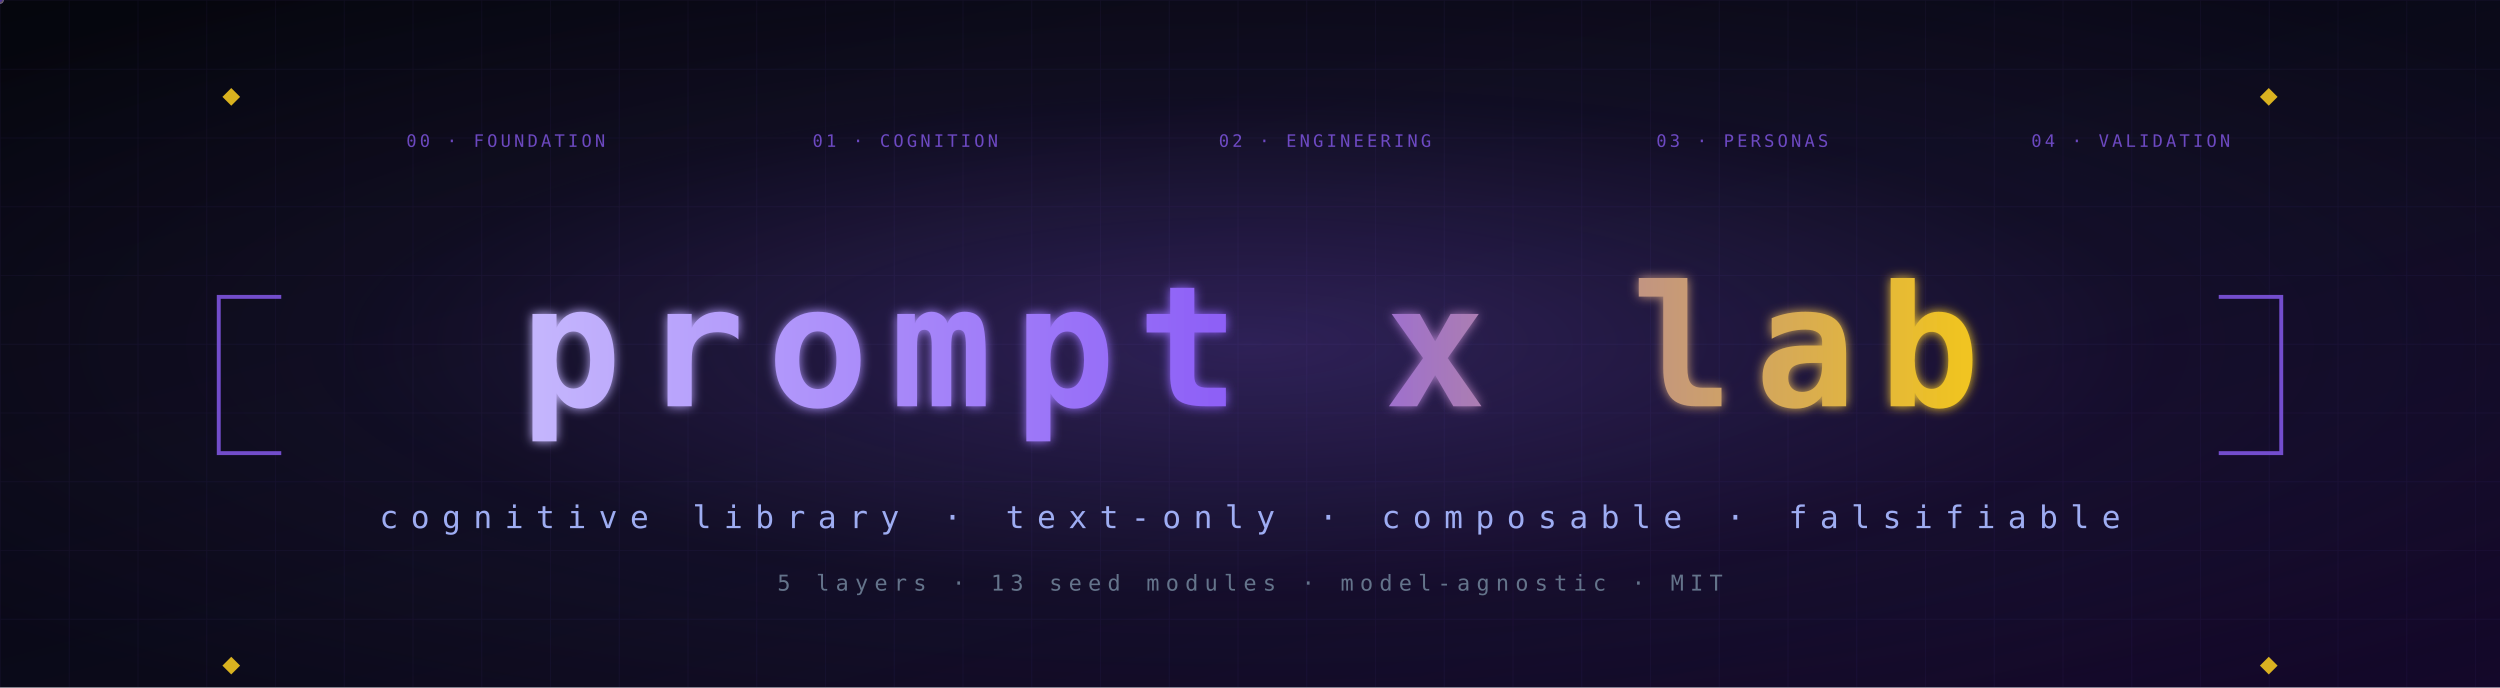
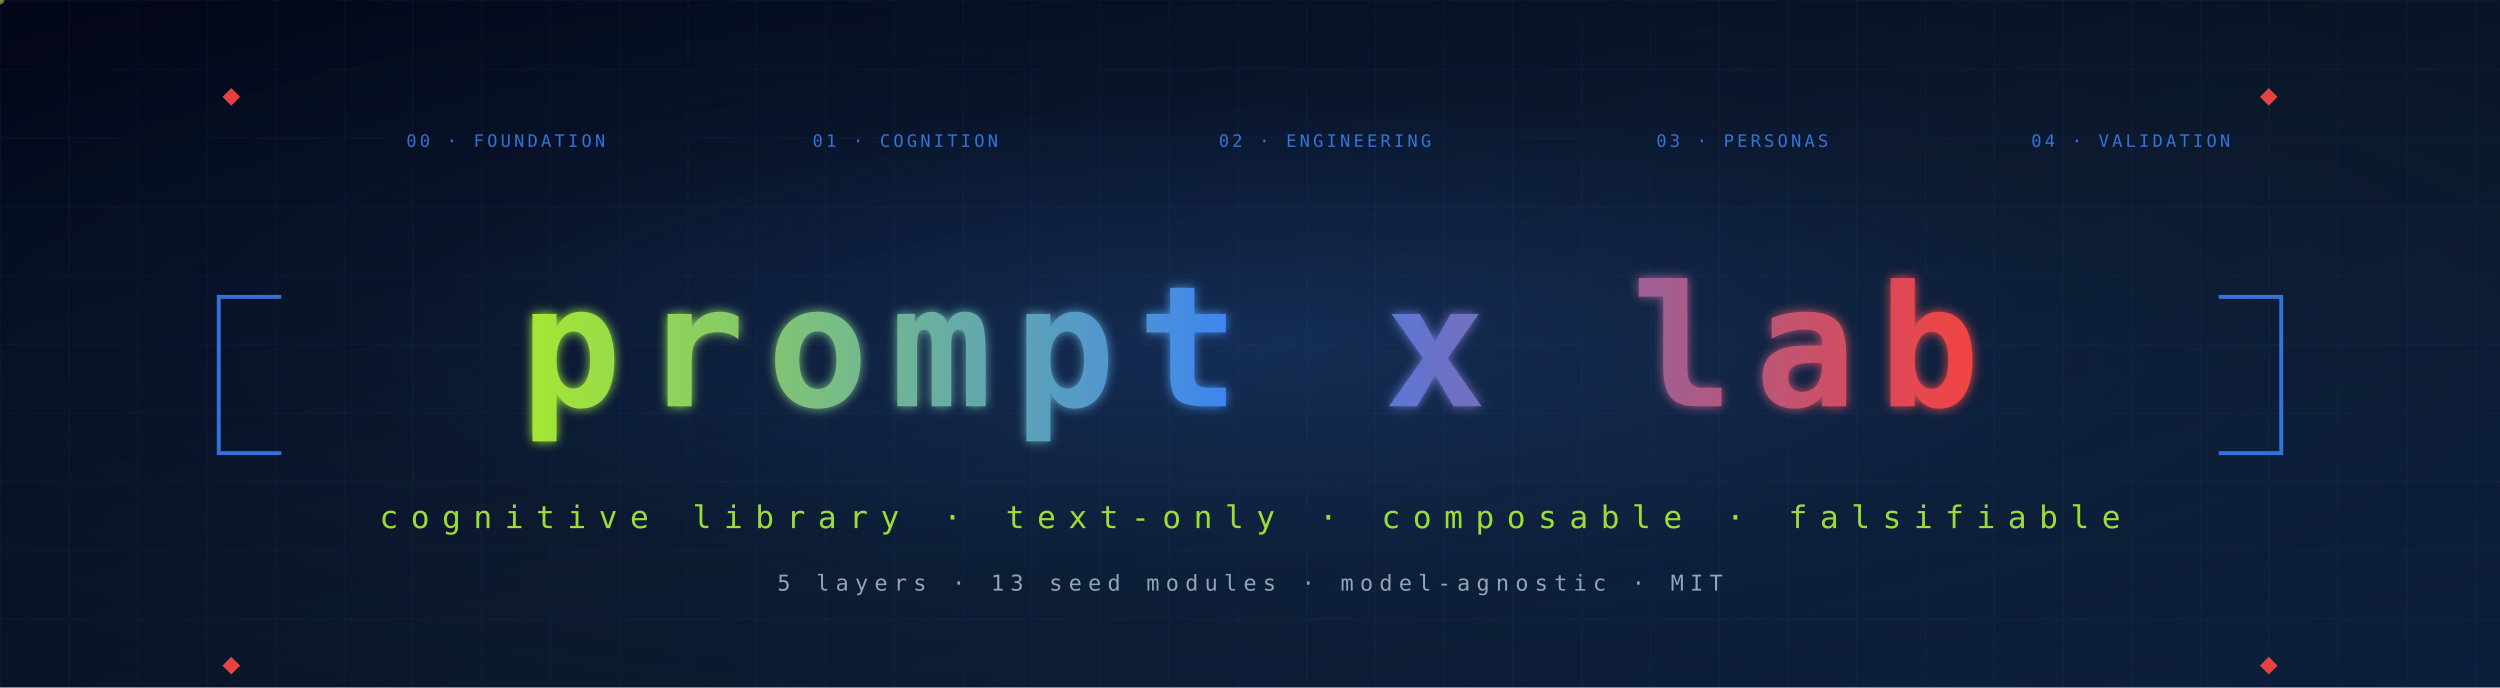
<svg xmlns="http://www.w3.org/2000/svg" viewBox="0 0 1600 440" preserveAspectRatio="xMidYMid meet" role="img" aria-label="prompt x lab — cognitive library">
  <defs>
    <linearGradient id="bg" x1="0" y1="0" x2="1" y2="1">
-       <stop offset="0%" stop-color="#05060d" />
-       <stop offset="55%" stop-color="#0b0a1a" />
-       <stop offset="100%" stop-color="#14082a" />
+       <stop offset="0%" stop-color="#020617" />
+       <stop offset="55%" stop-color="#0a1628" />
+       <stop offset="100%" stop-color="#0c1e3a" />
    </linearGradient>
    <radialGradient id="halo" cx="0.5" cy="0.5" r="0.65">
-       <stop offset="0%" stop-color="#8b5cf6" stop-opacity="0.28" />
-       <stop offset="55%" stop-color="#8b5cf6" stop-opacity="0.06" />
-       <stop offset="100%" stop-color="#8b5cf6" stop-opacity="0" />
+       <stop offset="0%" stop-color="#3b82f6" stop-opacity="0.22" />
+       <stop offset="55%" stop-color="#3b82f6" stop-opacity="0.05" />
+       <stop offset="100%" stop-color="#3b82f6" stop-opacity="0" />
    </radialGradient>
    <linearGradient id="title" x1="0" y1="0" x2="1" y2="0">
-       <stop offset="0%" stop-color="#c4b5fd">
-         <animate attributeName="stop-color" values="#c4b5fd;#f0c420;#8b5cf6;#c4b5fd" dur="9s" repeatCount="indefinite" />
+       <stop offset="0%" stop-color="#a3e635">
+         <animate attributeName="stop-color" values="#a3e635;#3b82f6;#ef4444;#a3e635" dur="9s" repeatCount="indefinite" />
      </stop>
-       <stop offset="50%" stop-color="#8b5cf6">
-         <animate attributeName="stop-color" values="#8b5cf6;#c4b5fd;#f0c420;#8b5cf6" dur="9s" repeatCount="indefinite" />
+       <stop offset="50%" stop-color="#3b82f6">
+         <animate attributeName="stop-color" values="#3b82f6;#ef4444;#a3e635;#3b82f6" dur="9s" repeatCount="indefinite" />
      </stop>
-       <stop offset="100%" stop-color="#f0c420">
-         <animate attributeName="stop-color" values="#f0c420;#8b5cf6;#c4b5fd;#f0c420" dur="9s" repeatCount="indefinite" />
+       <stop offset="100%" stop-color="#ef4444">
+         <animate attributeName="stop-color" values="#ef4444;#a3e635;#3b82f6;#ef4444" dur="9s" repeatCount="indefinite" />
      </stop>
    </linearGradient>
    <linearGradient id="divGrad" x1="0" y1="0" x2="1" y2="0">
-       <stop offset="0%" stop-color="#8b5cf6" stop-opacity="0" />
-       <stop offset="50%" stop-color="#c4b5fd" stop-opacity="1" />
-       <stop offset="100%" stop-color="#8b5cf6" stop-opacity="0" />
+       <stop offset="0%" stop-color="#a3e635" stop-opacity="0" />
+       <stop offset="25%" stop-color="#a3e635" stop-opacity="0.9" />
+       <stop offset="50%" stop-color="#3b82f6" stop-opacity="1" />
+       <stop offset="75%" stop-color="#ef4444" stop-opacity="0.9" />
+       <stop offset="100%" stop-color="#ef4444" stop-opacity="0" />
    </linearGradient>
    <filter id="glow" x="-20%" y="-20%" width="140%" height="140%">
      <feGaussianBlur stdDeviation="3.5" result="b" />
      <feMerge>
        <feMergeNode in="b" />
        <feMergeNode in="SourceGraphic" />
      </feMerge>
    </filter>
    <filter id="softGlow" x="-50%" y="-50%" width="200%" height="200%">
      <feGaussianBlur stdDeviation="8" result="b" />
      <feMerge>
        <feMergeNode in="b" />
        <feMergeNode in="SourceGraphic" />
      </feMerge>
    </filter>
    <pattern id="grid" width="44" height="44" patternUnits="userSpaceOnUse">
-       <path d="M 44 0 L 0 0 0 44" fill="none" stroke="#8b5cf6" stroke-opacity="0.06" stroke-width="1" />
+       <path d="M 44 0 L 0 0 0 44" fill="none" stroke="#3b82f6" stroke-opacity="0.07" stroke-width="1" />
    </pattern>
  </defs>
  <rect width="1600" height="440" fill="url(#bg)" />
  <rect width="1600" height="440" fill="url(#grid)" />
  <rect width="1600" height="440" fill="url(#halo)" />
-   <g opacity="0.55">
-     <circle cx="0" cy="0" r="2.5" fill="#c4b5fd">
+   <g opacity="0.7">
+     <circle cx="0" cy="0" r="2.8" fill="#a3e635">
      <animateMotion dur="12s" repeatCount="indefinite" path="M 120 100 Q 800 20 1480 120 Q 800 260 120 100" />
      <animate attributeName="opacity" values="0.2;1;0.2" dur="3s" repeatCount="indefinite" />
    </circle>
-     <circle cx="0" cy="0" r="2" fill="#f0c420">
+     <circle cx="0" cy="0" r="2.4" fill="#3b82f6">
      <animateMotion dur="16s" repeatCount="indefinite" path="M 1480 340 Q 800 420 120 340 Q 800 180 1480 340" />
      <animate attributeName="opacity" values="0.2;1;0.2" dur="4s" repeatCount="indefinite" />
    </circle>
-     <circle cx="0" cy="0" r="1.8" fill="#8b5cf6">
+     <circle cx="0" cy="0" r="2.2" fill="#ef4444">
      <animateMotion dur="20s" repeatCount="indefinite" path="M 200 220 Q 800 50 1400 220 Q 800 390 200 220" />
+       <animate attributeName="opacity" values="0.3;1;0.3" dur="5s" repeatCount="indefinite" />
+     </circle>
+     <circle cx="0" cy="0" r="1.6" fill="#a3e635">
+       <animateMotion dur="14s" repeatCount="indefinite" path="M 1400 80 Q 800 260 200 80 Q 800 400 1400 80" />
    </circle>
  </g>
  <line x1="140" y1="130" x2="1460" y2="130" stroke="url(#divGrad)" stroke-width="1" />
-   <g stroke="#8b5cf6" stroke-width="2.5" fill="none" opacity="0.8">
+   <g stroke="#3b82f6" stroke-width="2.5" fill="none" opacity="0.85">
    <path d="M 180 190 L 140 190 L 140 290 L 180 290" />
    <path d="M 1420 190 L 1460 190 L 1460 290 L 1420 290" />
  </g>
  <text x="800" y="260" text-anchor="middle" font-family="'JetBrains Mono','Fira Code',ui-monospace,monospace" font-size="108" font-weight="800" fill="url(#title)" filter="url(#glow)" letter-spacing="14">prompt x lab</text>
  <line x1="400" y1="298" x2="1200" y2="298" stroke="url(#divGrad)" stroke-width="2">
    <animate attributeName="stroke-dasharray" values="0 1600;800 800;1600 0" dur="6s" repeatCount="indefinite" />
  </line>
-   <text x="800" y="338" text-anchor="middle" font-family="'JetBrains Mono',ui-monospace,monospace" font-size="20" fill="#a5b4fc" letter-spacing="8" opacity="0.95">cognitive library  ·  text-only  ·  composable  ·  falsifiable</text>
-   <text x="800" y="378" text-anchor="middle" font-family="'JetBrains Mono',ui-monospace,monospace" font-size="14" fill="#64748b" letter-spacing="4">5 layers  ·  13 seed modules  ·  model-agnostic  ·  MIT</text>
+   <text x="800" y="338" text-anchor="middle" font-family="'JetBrains Mono',ui-monospace,monospace" font-size="20" fill="#a3e635" letter-spacing="8" opacity="0.95">cognitive library  ·  text-only  ·  composable  ·  falsifiable</text>
+   <text x="800" y="378" text-anchor="middle" font-family="'JetBrains Mono',ui-monospace,monospace" font-size="14" fill="#94a3b8" letter-spacing="4">5 layers  ·  13 seed modules  ·  model-agnostic  ·  MIT</text>
  <line x1="140" y1="405" x2="1460" y2="405" stroke="url(#divGrad)" stroke-width="1" />
-   <g fill="#f0c420" opacity="0.9">
+   <g fill="#ef4444" opacity="0.95">
    <rect x="144" y="58" width="8" height="8" transform="rotate(45 148 62)">
      <animate attributeName="opacity" values="0.3;1;0.3" dur="3s" repeatCount="indefinite" />
    </rect>
    <rect x="1448" y="58" width="8" height="8" transform="rotate(45 1452 62)">
      <animate attributeName="opacity" values="1;0.3;1" dur="3s" repeatCount="indefinite" />
    </rect>
    <rect x="144" y="422" width="8" height="8" transform="rotate(45 148 426)">
      <animate attributeName="opacity" values="1;0.3;1" dur="3.5s" repeatCount="indefinite" />
    </rect>
    <rect x="1448" y="422" width="8" height="8" transform="rotate(45 1452 426)">
      <animate attributeName="opacity" values="0.3;1;0.3" dur="3.5s" repeatCount="indefinite" />
    </rect>
  </g>
-   <g font-family="'JetBrains Mono',monospace" font-size="11" fill="#8b5cf6" opacity="0.75">
+   <g font-family="'JetBrains Mono',monospace" font-size="11" fill="#3b82f6" opacity="0.85">
    <text x="260" y="94" letter-spacing="2">00 · FOUNDATION</text>
    <text x="520" y="94" letter-spacing="2">01 · COGNITION</text>
    <text x="780" y="94" letter-spacing="2">02 · ENGINEERING</text>
    <text x="1060" y="94" letter-spacing="2">03 · PERSONAS</text>
    <text x="1300" y="94" letter-spacing="2">04 · VALIDATION</text>
  </g>
</svg>
